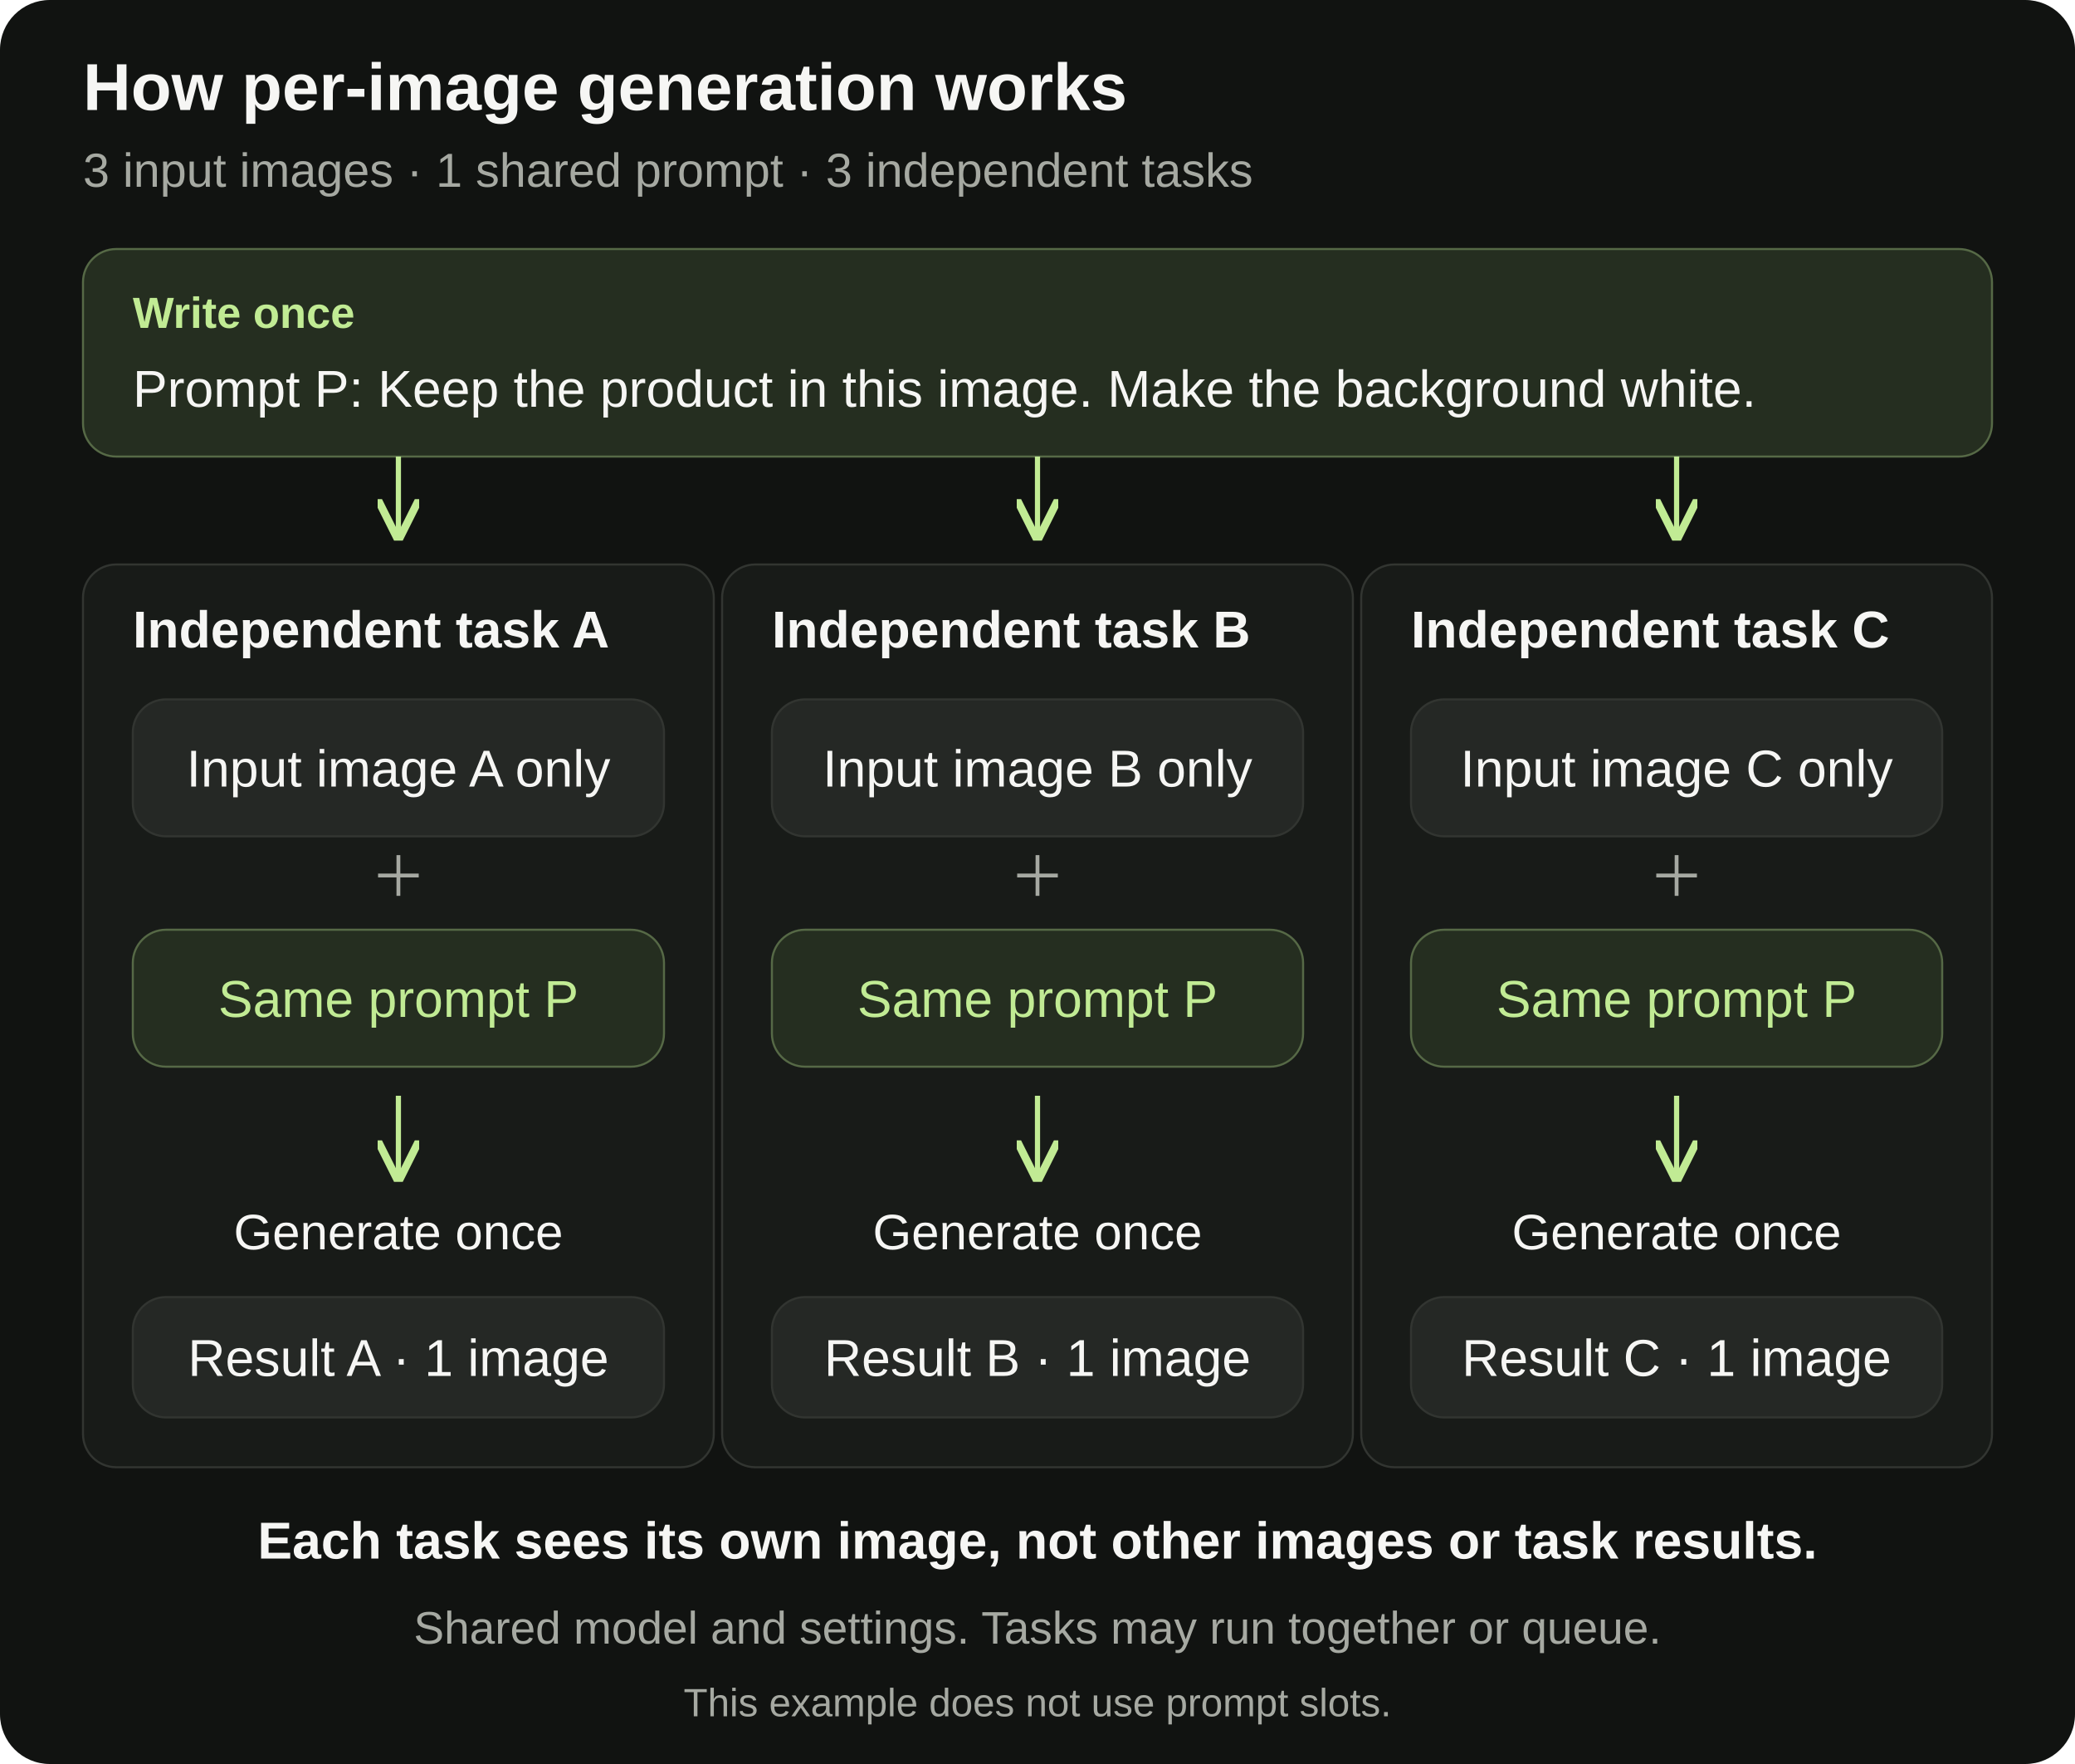
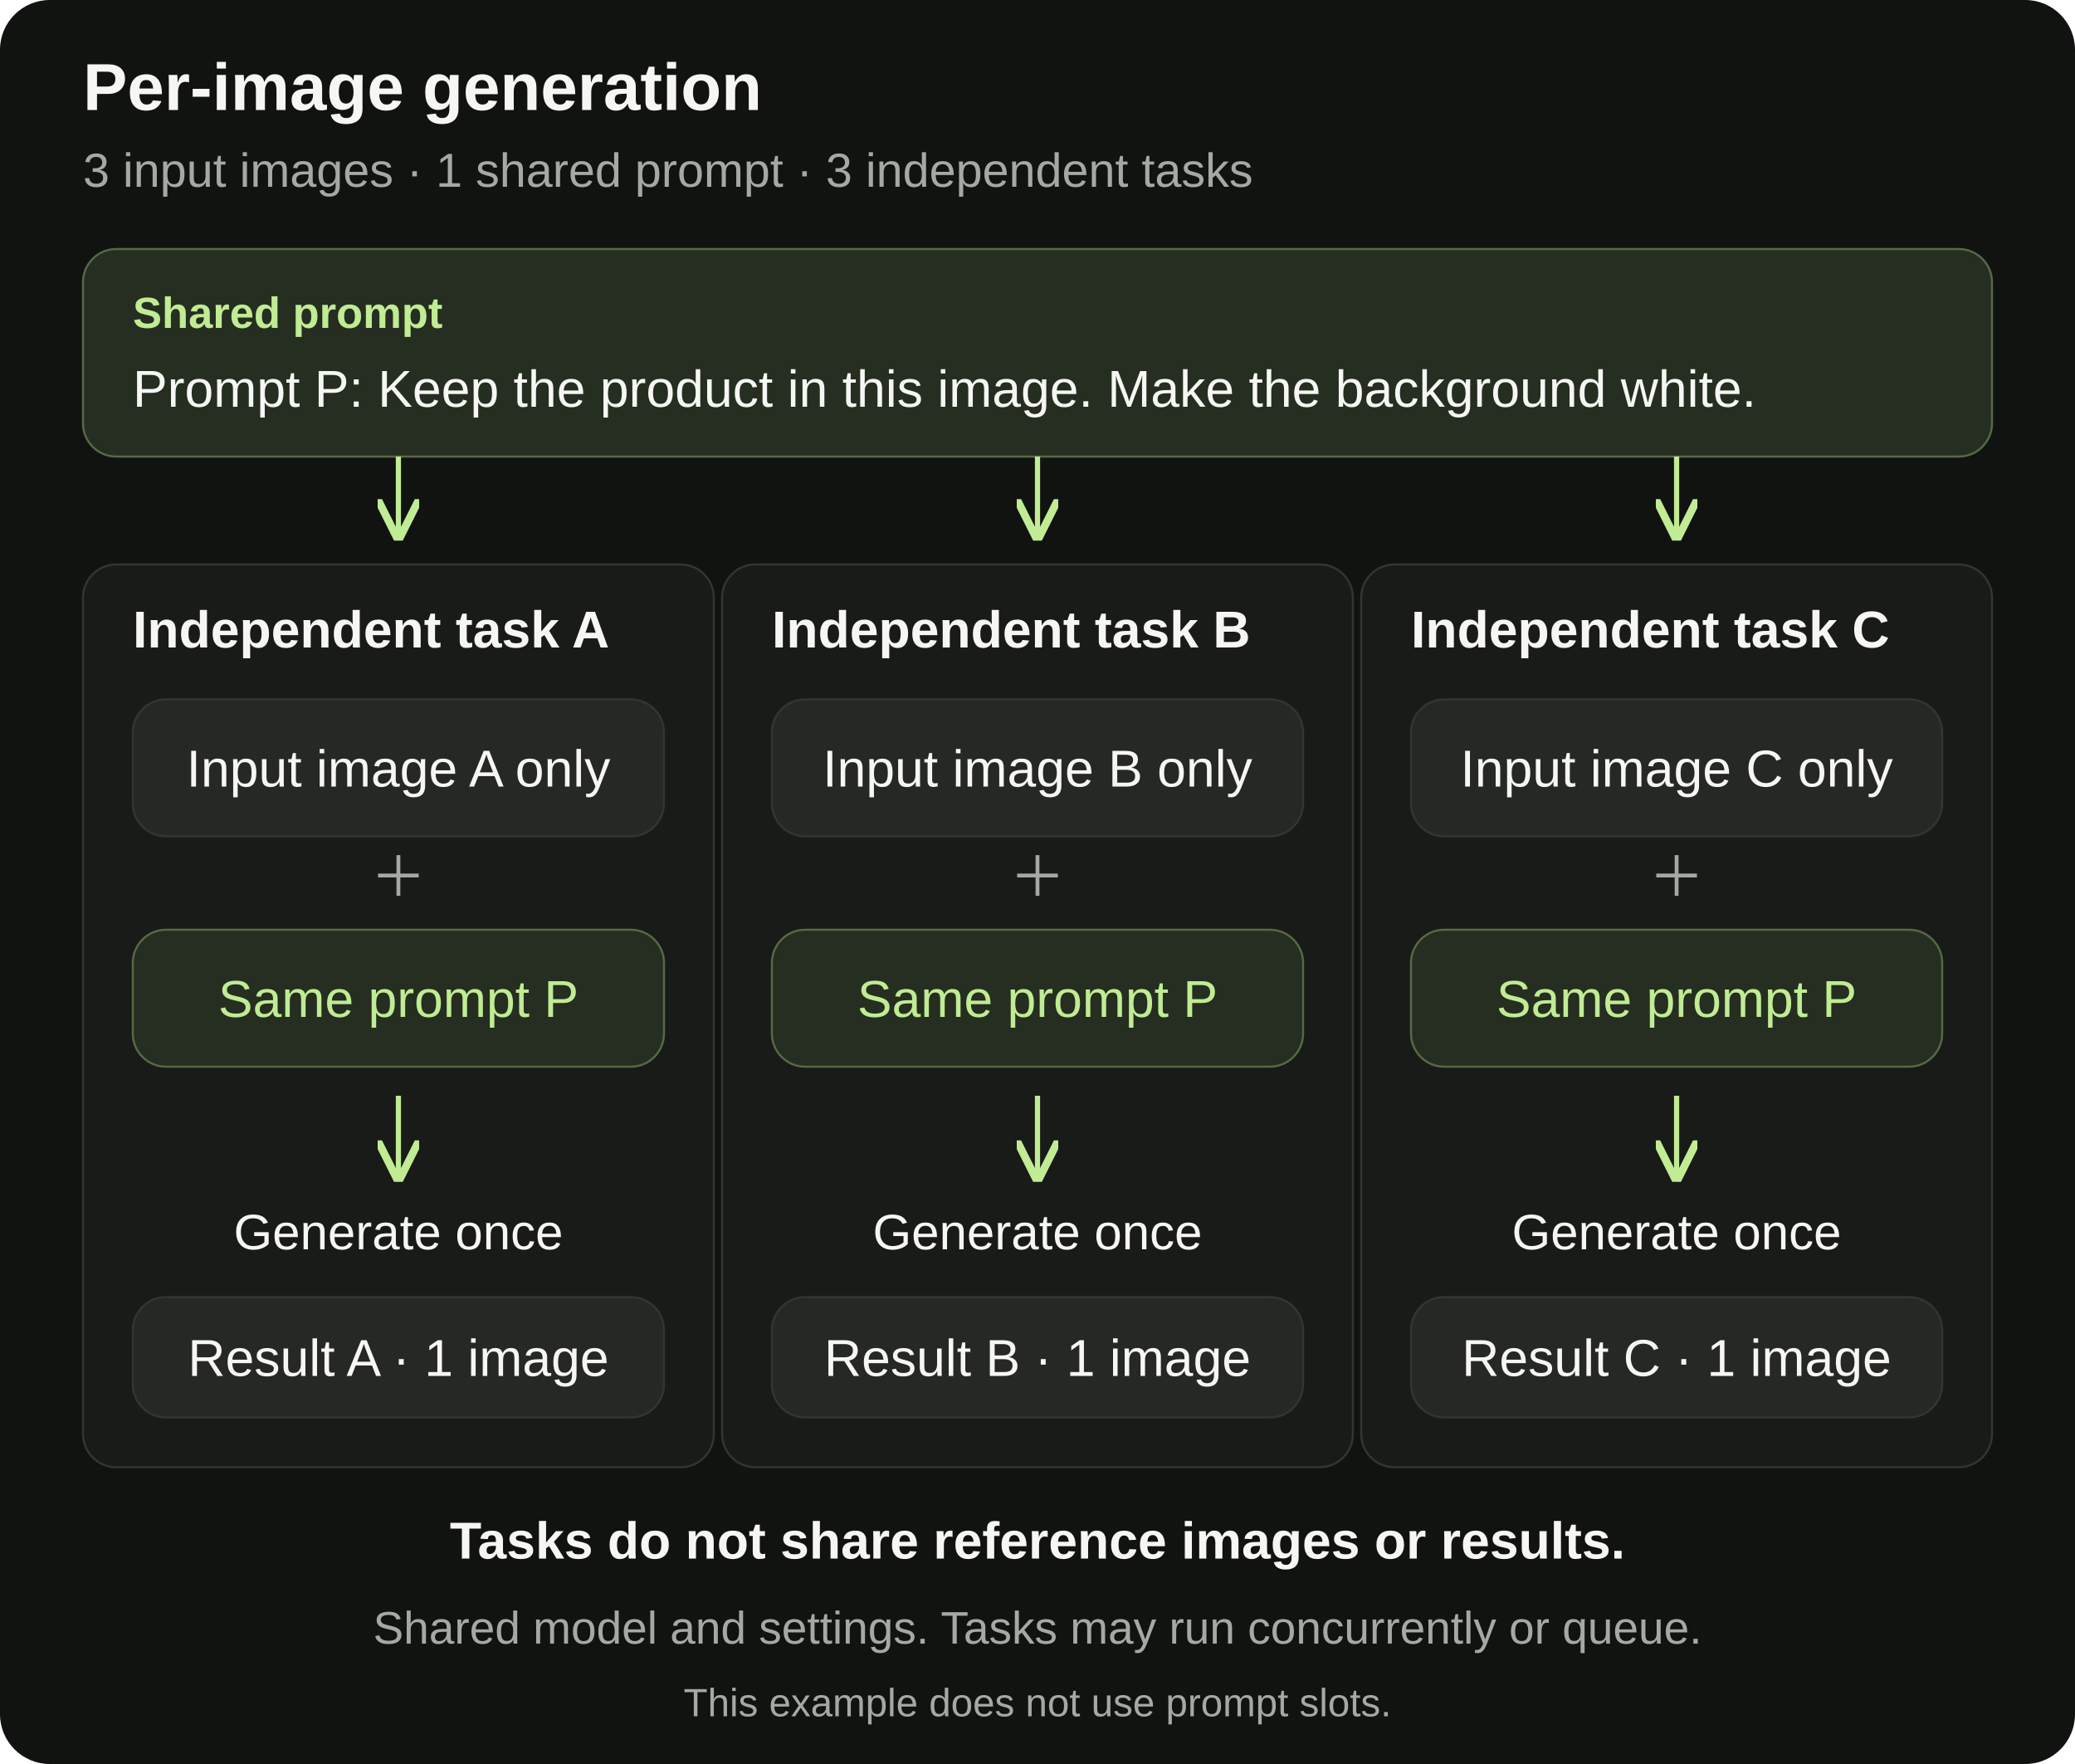
<svg xmlns="http://www.w3.org/2000/svg" width="1000" height="850" viewBox="0 0 1000 850" role="img">
  <defs>
    <marker id="arrow" markerWidth="8" markerHeight="8" refX="7" refY="4" orient="auto">
      <path d="M0 0 L8 4 L0 8" fill="none" stroke="#c1eb94" stroke-width="1.5" />
    </marker>
  </defs>
  <rect width="1000" height="850" rx="24" fill="#111311" />
  <g font-family="PingFang SC, Arial, sans-serif" fill="#f6f6f4">
-     <text x="40" y="53" font-size="32" fill="#f6f6f4" font-weight="600" text-anchor="start">How per-image generation works</text>
+     <text x="40" y="53" font-size="32" fill="#f6f6f4" font-weight="600" text-anchor="start">Per-image generation</text>
    <text x="40" y="90" font-size="23" fill="#a6a9a2" font-weight="400" text-anchor="start">3 input images · 1 shared prompt · 3 independent tasks</text>
    <rect x="40" y="120" width="920" height="100" rx="16" fill="#252e20" stroke="#566946" />
-     <text x="64" y="158" font-size="21" fill="#c1eb94" font-weight="600" text-anchor="start">Write once</text>
+     <text x="64" y="158" font-size="21" fill="#c1eb94" font-weight="600" text-anchor="start">Shared prompt</text>
    <text x="64" y="196" font-size="25" fill="#f6f6f4" font-weight="400" text-anchor="start">Prompt P: Keep the product in this image. Make the background white.</text>
    <path d="M192 220 V258" fill="none" stroke="#c1eb94" stroke-width="2.5" marker-end="url(#arrow)" />
    <path d="M500 220 V258" fill="none" stroke="#c1eb94" stroke-width="2.5" marker-end="url(#arrow)" />
    <path d="M808 220 V258" fill="none" stroke="#c1eb94" stroke-width="2.5" marker-end="url(#arrow)" />
    <rect x="40" y="272" width="304" height="435" rx="16" fill="#181b18" stroke="#323531" />
    <text x="64" y="312" font-size="25" fill="#f6f6f4" font-weight="600" text-anchor="start">Independent task A</text>
    <rect x="64" y="337" width="256" height="66" rx="16" fill="#252825" stroke="#323531" />
    <text x="192" y="379" font-size="25" fill="#f6f6f4" font-weight="400" text-anchor="middle">Input image A only</text>
    <text x="192" y="432" font-size="27" fill="#a6a9a2" font-weight="400" text-anchor="middle">＋</text>
    <rect x="64" y="448" width="256" height="66" rx="16" fill="#252e20" stroke="#566946" />
    <text x="192" y="490" font-size="25" fill="#c1eb94" font-weight="400" text-anchor="middle">Same prompt P</text>
    <path d="M192 528 V567" fill="none" stroke="#c1eb94" stroke-width="2.5" marker-end="url(#arrow)" />
    <text x="192" y="602" font-size="24" fill="#f6f6f4" font-weight="400" text-anchor="middle">Generate once</text>
    <rect x="64" y="625" width="256" height="58" rx="16" fill="#252825" stroke="#323531" />
    <text x="192" y="663" font-size="25" fill="#f6f6f4" font-weight="400" text-anchor="middle">Result A · 1 image</text>
    <rect x="348" y="272" width="304" height="435" rx="16" fill="#181b18" stroke="#323531" />
    <text x="372" y="312" font-size="25" fill="#f6f6f4" font-weight="600" text-anchor="start">Independent task B</text>
    <rect x="372" y="337" width="256" height="66" rx="16" fill="#252825" stroke="#323531" />
    <text x="500" y="379" font-size="25" fill="#f6f6f4" font-weight="400" text-anchor="middle">Input image B only</text>
    <text x="500" y="432" font-size="27" fill="#a6a9a2" font-weight="400" text-anchor="middle">＋</text>
    <rect x="372" y="448" width="256" height="66" rx="16" fill="#252e20" stroke="#566946" />
    <text x="500" y="490" font-size="25" fill="#c1eb94" font-weight="400" text-anchor="middle">Same prompt P</text>
    <path d="M500 528 V567" fill="none" stroke="#c1eb94" stroke-width="2.5" marker-end="url(#arrow)" />
    <text x="500" y="602" font-size="24" fill="#f6f6f4" font-weight="400" text-anchor="middle">Generate once</text>
    <rect x="372" y="625" width="256" height="58" rx="16" fill="#252825" stroke="#323531" />
    <text x="500" y="663" font-size="25" fill="#f6f6f4" font-weight="400" text-anchor="middle">Result B · 1 image</text>
    <rect x="656" y="272" width="304" height="435" rx="16" fill="#181b18" stroke="#323531" />
    <text x="680" y="312" font-size="25" fill="#f6f6f4" font-weight="600" text-anchor="start">Independent task C</text>
    <rect x="680" y="337" width="256" height="66" rx="16" fill="#252825" stroke="#323531" />
    <text x="808" y="379" font-size="25" fill="#f6f6f4" font-weight="400" text-anchor="middle">Input image C only</text>
    <text x="808" y="432" font-size="27" fill="#a6a9a2" font-weight="400" text-anchor="middle">＋</text>
    <rect x="680" y="448" width="256" height="66" rx="16" fill="#252e20" stroke="#566946" />
    <text x="808" y="490" font-size="25" fill="#c1eb94" font-weight="400" text-anchor="middle">Same prompt P</text>
    <path d="M808 528 V567" fill="none" stroke="#c1eb94" stroke-width="2.5" marker-end="url(#arrow)" />
    <text x="808" y="602" font-size="24" fill="#f6f6f4" font-weight="400" text-anchor="middle">Generate once</text>
    <rect x="680" y="625" width="256" height="58" rx="16" fill="#252825" stroke="#323531" />
    <text x="808" y="663" font-size="25" fill="#f6f6f4" font-weight="400" text-anchor="middle">Result C · 1 image</text>
-     <text x="500" y="751" font-size="25" fill="#f6f6f4" font-weight="600" text-anchor="middle">Each task sees its own image, not other images or task results.</text>
-     <text x="500" y="792" font-size="22" fill="#a6a9a2" font-weight="400" text-anchor="middle">Shared model and settings. Tasks may run together or queue.</text>
+     <text x="500" y="751" font-size="25" fill="#f6f6f4" font-weight="600" text-anchor="middle">Tasks do not share reference images or results.</text>
+     <text x="500" y="792" font-size="22" fill="#a6a9a2" font-weight="400" text-anchor="middle">Shared model and settings. Tasks may run concurrently or queue.</text>
    <text x="500" y="827" font-size="19" fill="#a6a9a2" font-weight="400" text-anchor="middle">This example does not use prompt slots.</text>
  </g>
</svg>
